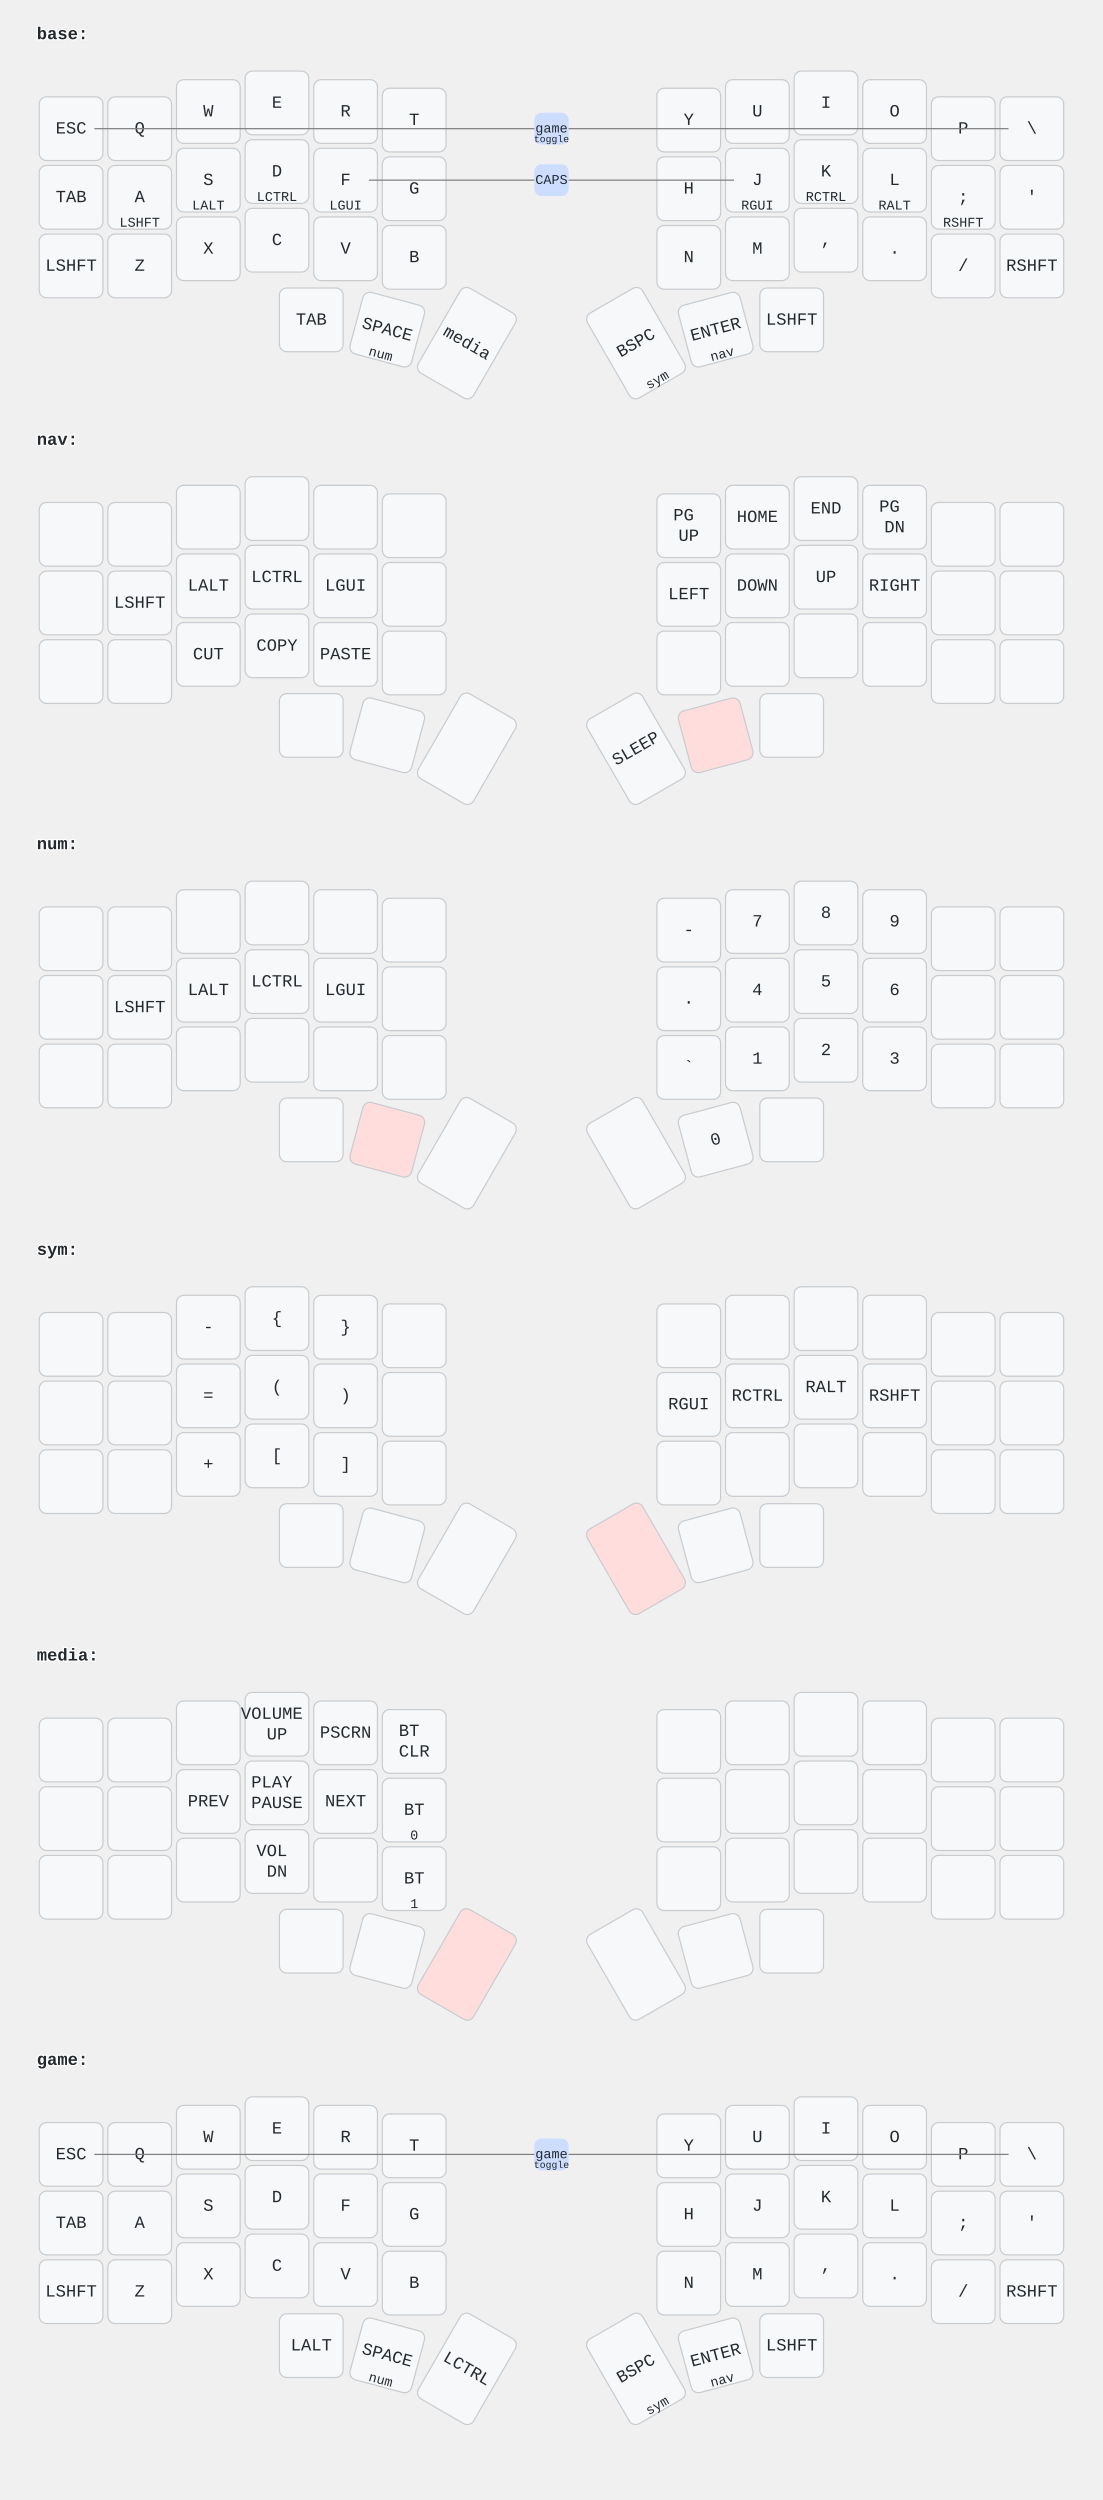
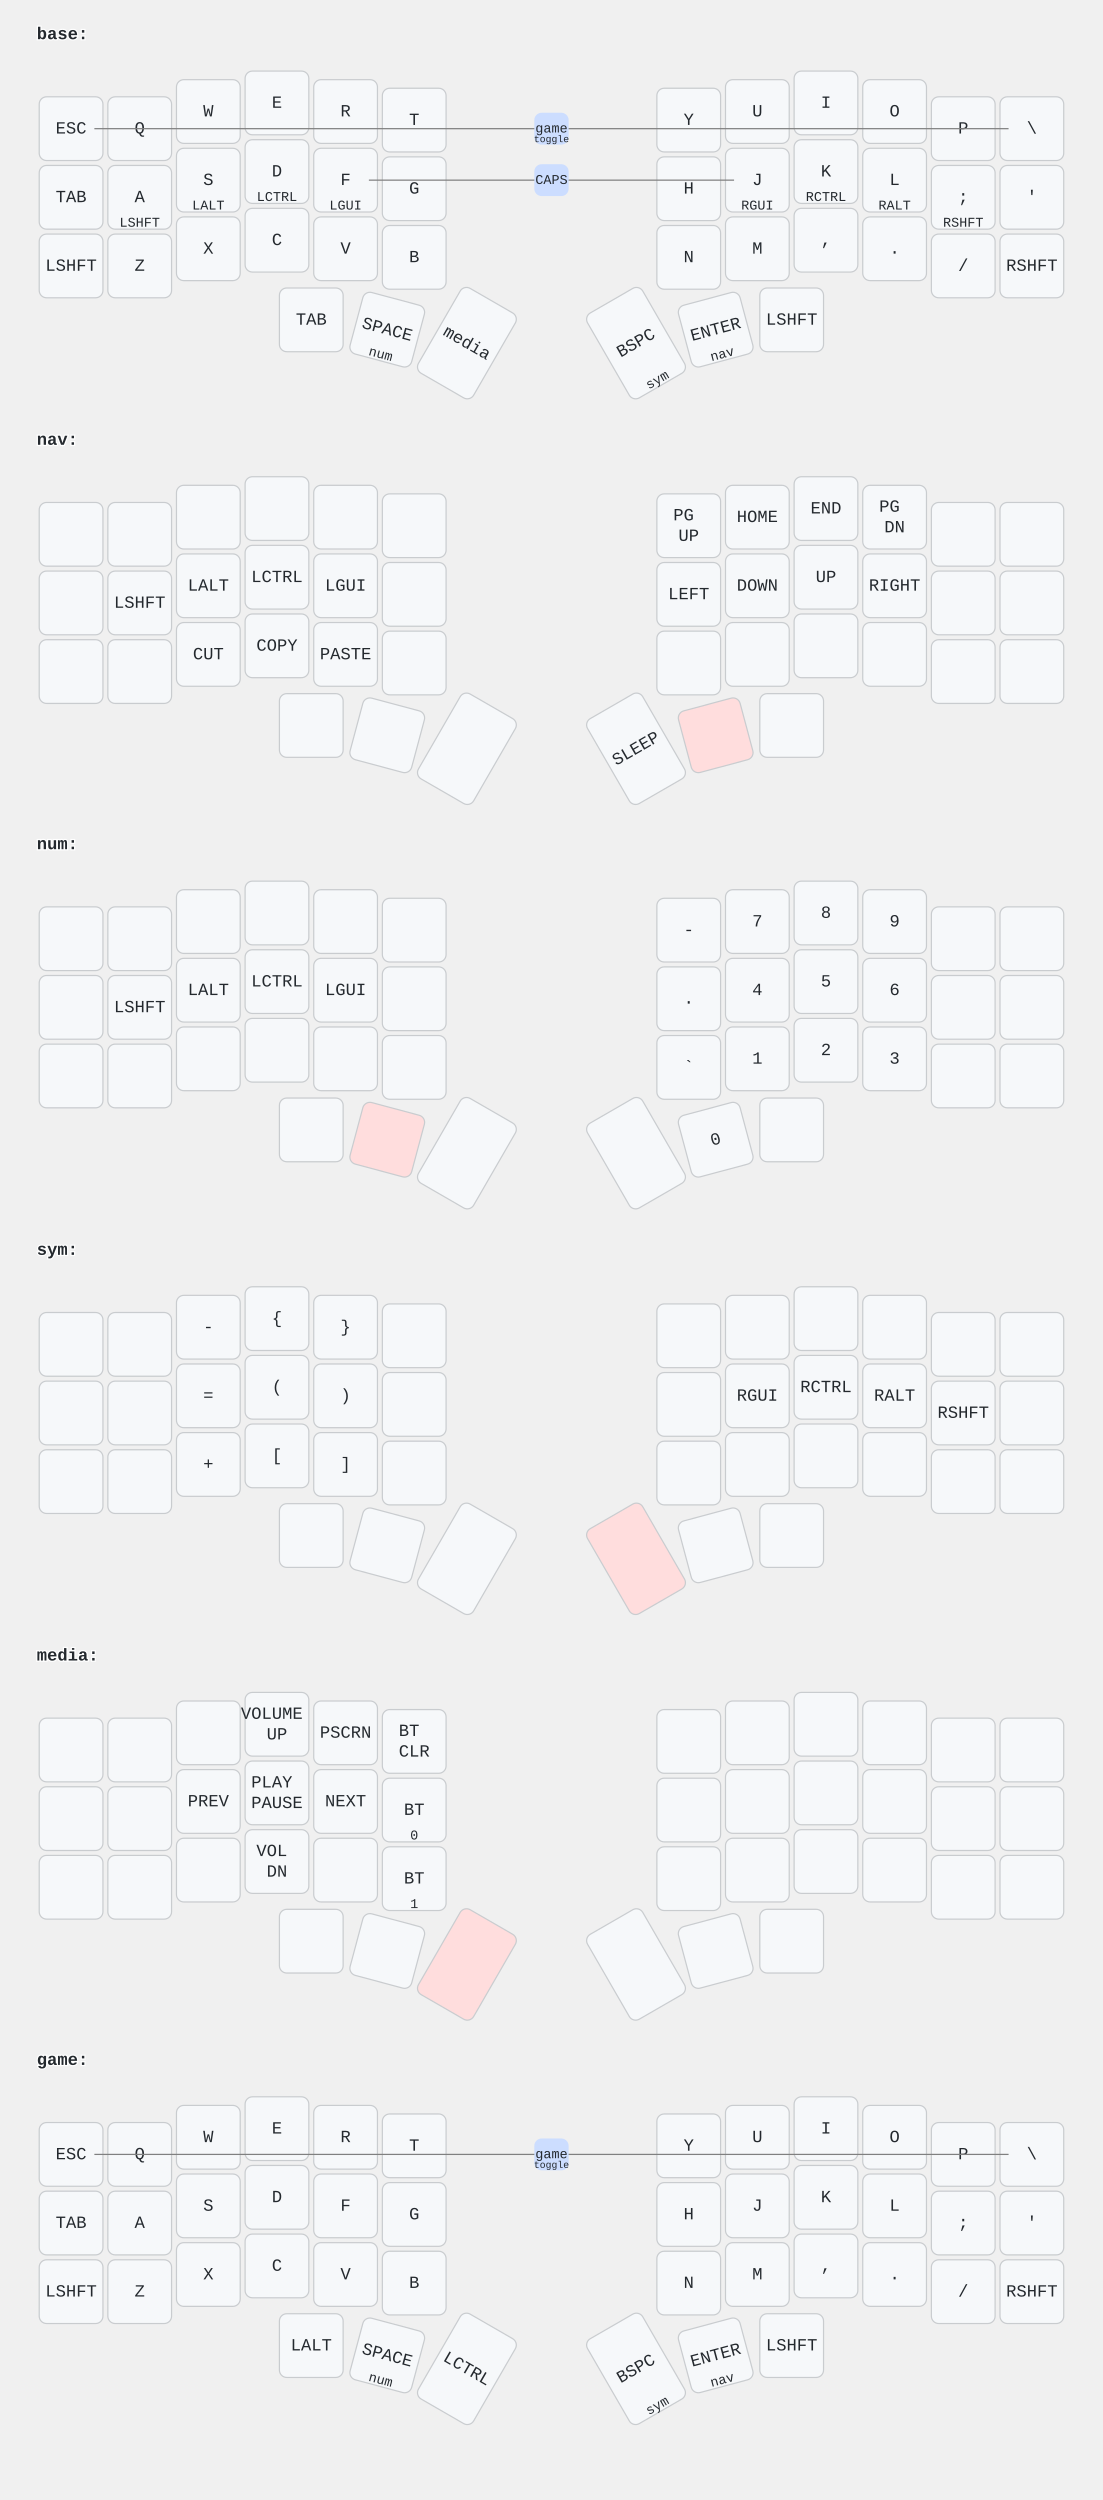
<svg xmlns="http://www.w3.org/2000/svg" width="900" height="2040" viewBox="0 0 900 2040" class="keymap">
  <style>/* inherit to force styles through use tags */
svg path {
    fill: inherit;
}

/* font and background color specifications */
svg.keymap {
    font-family: SFMono-Regular,Consolas,Liberation Mono,Menlo,monospace;
    font-size: 14px;
    font-kerning: normal;
    text-rendering: optimizeLegibility;
    fill: #24292e;
}

/* default key styling */
rect.key {
    fill: #f6f8fa;
    stroke: #c9cccf;
    stroke-width: 1;
}

/* default key side styling, only used is draw_key_sides is set */
rect.side {
    filter: brightness(90%);
}

/* color accent for combo boxes */
rect.combo, rect.combo-separate {
    fill: #cdf;
}

/* color accent for held keys */
rect.held, rect.combo.held {
    fill: #fdd;
}

/* color accent for ghost (optional) keys */
rect.ghost, rect.combo.ghost {
    stroke-dasharray: 4, 4;
    stroke-width: 2;
}

text {
    text-anchor: middle;
    dominant-baseline: middle;
}

/* styling for layer labels */
text.label {
    font-weight: bold;
    text-anchor: start;
    stroke: white;
    stroke-width: 2;
    paint-order: stroke;
}

/* styling for combo tap, and key hold/shifted label text */
text.combo, text.hold, text.shifted {
    font-size: 11px;
}

text.hold {
    text-anchor: middle;
    dominant-baseline: auto;
}

text.shifted {
    text-anchor: middle;
    dominant-baseline: hanging;
}

/* styling for hold/shifted label text in combo box */
text.combo.hold, text.combo.shifted {
    font-size: 8px;
}

/* lighter symbol for transparent keys */
text.trans {
    fill: #7b7e81;
}

/* styling for combo dendrons */
path.combo {
    stroke-width: 1;
    stroke: gray;
    fill: none;
}

/* Start Tabler Icons Cleanup */
/* cannot use height/width with glyphs */
.icon-tabler &gt; path {
    fill: inherit;
    stroke: inherit;
    stroke-width: 2;
}
/* hide tabler's default box */
.icon-tabler &gt; path[stroke="none"][fill="none"] {
    visibility: hidden;
}
/* End Tabler Icons Cleanup */
</style>
  <g transform="translate(30, 0)" class="layer-base">
    <text x="0" y="28" class="label">base:</text>
    <g transform="translate(0, 56)">
      <g transform="translate(28, 49)" class="key keypos-0">
        <rect rx="6" ry="6" x="-26" y="-26" width="52" height="52" class="key" />
        <text x="0" y="0" class="key tap">ESC</text>
      </g>
      <g transform="translate(84, 49)" class="key keypos-1">
        <rect rx="6" ry="6" x="-26" y="-26" width="52" height="52" class="key" />
        <text x="0" y="0" class="key tap">Q</text>
      </g>
      <g transform="translate(140, 35)" class="key keypos-2">
        <rect rx="6" ry="6" x="-26" y="-26" width="52" height="52" class="key" />
        <text x="0" y="0" class="key tap">W</text>
      </g>
      <g transform="translate(196, 28)" class="key keypos-3">
        <rect rx="6" ry="6" x="-26" y="-26" width="52" height="52" class="key" />
        <text x="0" y="0" class="key tap">E</text>
      </g>
      <g transform="translate(252, 35)" class="key keypos-4">
        <rect rx="6" ry="6" x="-26" y="-26" width="52" height="52" class="key" />
        <text x="0" y="0" class="key tap">R</text>
      </g>
      <g transform="translate(308, 42)" class="key keypos-5">
        <rect rx="6" ry="6" x="-26" y="-26" width="52" height="52" class="key" />
        <text x="0" y="0" class="key tap">T</text>
      </g>
      <g transform="translate(532, 42)" class="key keypos-6">
        <rect rx="6" ry="6" x="-26" y="-26" width="52" height="52" class="key" />
        <text x="0" y="0" class="key tap">Y</text>
      </g>
      <g transform="translate(588, 35)" class="key keypos-7">
        <rect rx="6" ry="6" x="-26" y="-26" width="52" height="52" class="key" />
        <text x="0" y="0" class="key tap">U</text>
      </g>
      <g transform="translate(644, 28)" class="key keypos-8">
        <rect rx="6" ry="6" x="-26" y="-26" width="52" height="52" class="key" />
        <text x="0" y="0" class="key tap">I</text>
      </g>
      <g transform="translate(700, 35)" class="key keypos-9">
        <rect rx="6" ry="6" x="-26" y="-26" width="52" height="52" class="key" />
        <text x="0" y="0" class="key tap">O</text>
      </g>
      <g transform="translate(756, 49)" class="key keypos-10">
        <rect rx="6" ry="6" x="-26" y="-26" width="52" height="52" class="key" />
        <text x="0" y="0" class="key tap">P</text>
      </g>
      <g transform="translate(812, 49)" class="key keypos-11">
        <rect rx="6" ry="6" x="-26" y="-26" width="52" height="52" class="key" />
        <text x="0" y="0" class="key tap">\</text>
      </g>
      <g transform="translate(28, 105)" class="key keypos-12">
        <rect rx="6" ry="6" x="-26" y="-26" width="52" height="52" class="key" />
        <text x="0" y="0" class="key tap">TAB</text>
      </g>
      <g transform="translate(84, 105)" class="key keypos-13">
        <rect rx="6" ry="6" x="-26" y="-26" width="52" height="52" class="key" />
        <text x="0" y="0" class="key tap">A</text>
        <text x="0" y="24" class="key hold">LSHFT</text>
      </g>
      <g transform="translate(140, 91)" class="key keypos-14">
        <rect rx="6" ry="6" x="-26" y="-26" width="52" height="52" class="key" />
        <text x="0" y="0" class="key tap">S</text>
        <text x="0" y="24" class="key hold">LALT</text>
      </g>
      <g transform="translate(196, 84)" class="key keypos-15">
        <rect rx="6" ry="6" x="-26" y="-26" width="52" height="52" class="key" />
        <text x="0" y="0" class="key tap">D</text>
        <text x="0" y="24" class="key hold">LCTRL</text>
      </g>
      <g transform="translate(252, 91)" class="key keypos-16">
        <rect rx="6" ry="6" x="-26" y="-26" width="52" height="52" class="key" />
        <text x="0" y="0" class="key tap">F</text>
        <text x="0" y="24" class="key hold">LGUI</text>
      </g>
      <g transform="translate(308, 98)" class="key keypos-17">
        <rect rx="6" ry="6" x="-26" y="-26" width="52" height="52" class="key" />
        <text x="0" y="0" class="key tap">G</text>
      </g>
      <g transform="translate(532, 98)" class="key keypos-18">
        <rect rx="6" ry="6" x="-26" y="-26" width="52" height="52" class="key" />
        <text x="0" y="0" class="key tap">H</text>
      </g>
      <g transform="translate(588, 91)" class="key keypos-19">
        <rect rx="6" ry="6" x="-26" y="-26" width="52" height="52" class="key" />
        <text x="0" y="0" class="key tap">J</text>
        <text x="0" y="24" class="key hold">RGUI</text>
      </g>
      <g transform="translate(644, 84)" class="key keypos-20">
        <rect rx="6" ry="6" x="-26" y="-26" width="52" height="52" class="key" />
        <text x="0" y="0" class="key tap">K</text>
        <text x="0" y="24" class="key hold">RCTRL</text>
      </g>
      <g transform="translate(700, 91)" class="key keypos-21">
        <rect rx="6" ry="6" x="-26" y="-26" width="52" height="52" class="key" />
        <text x="0" y="0" class="key tap">L</text>
        <text x="0" y="24" class="key hold">RALT</text>
      </g>
      <g transform="translate(756, 105)" class="key keypos-22">
        <rect rx="6" ry="6" x="-26" y="-26" width="52" height="52" class="key" />
        <text x="0" y="0" class="key tap">;</text>
        <text x="0" y="24" class="key hold">RSHFT</text>
      </g>
      <g transform="translate(812, 105)" class="key keypos-23">
        <rect rx="6" ry="6" x="-26" y="-26" width="52" height="52" class="key" />
        <text x="0" y="0" class="key tap">'</text>
      </g>
      <g transform="translate(28, 161)" class="key keypos-24">
        <rect rx="6" ry="6" x="-26" y="-26" width="52" height="52" class="key" />
        <text x="0" y="0" class="key tap">LSHFT</text>
      </g>
      <g transform="translate(84, 161)" class="key keypos-25">
        <rect rx="6" ry="6" x="-26" y="-26" width="52" height="52" class="key" />
        <text x="0" y="0" class="key tap">Z</text>
      </g>
      <g transform="translate(140, 147)" class="key keypos-26">
        <rect rx="6" ry="6" x="-26" y="-26" width="52" height="52" class="key" />
        <text x="0" y="0" class="key tap">X</text>
      </g>
      <g transform="translate(196, 140)" class="key keypos-27">
        <rect rx="6" ry="6" x="-26" y="-26" width="52" height="52" class="key" />
        <text x="0" y="0" class="key tap">C</text>
      </g>
      <g transform="translate(252, 147)" class="key keypos-28">
        <rect rx="6" ry="6" x="-26" y="-26" width="52" height="52" class="key" />
        <text x="0" y="0" class="key tap">V</text>
      </g>
      <g transform="translate(308, 154)" class="key keypos-29">
        <rect rx="6" ry="6" x="-26" y="-26" width="52" height="52" class="key" />
        <text x="0" y="0" class="key tap">B</text>
      </g>
      <g transform="translate(532, 154)" class="key keypos-30">
        <rect rx="6" ry="6" x="-26" y="-26" width="52" height="52" class="key" />
        <text x="0" y="0" class="key tap">N</text>
      </g>
      <g transform="translate(588, 147)" class="key keypos-31">
        <rect rx="6" ry="6" x="-26" y="-26" width="52" height="52" class="key" />
        <text x="0" y="0" class="key tap">M</text>
      </g>
      <g transform="translate(644, 140)" class="key keypos-32">
        <rect rx="6" ry="6" x="-26" y="-26" width="52" height="52" class="key" />
        <text x="0" y="0" class="key tap">,</text>
      </g>
      <g transform="translate(700, 147)" class="key keypos-33">
        <rect rx="6" ry="6" x="-26" y="-26" width="52" height="52" class="key" />
        <text x="0" y="0" class="key tap">.</text>
      </g>
      <g transform="translate(756, 161)" class="key keypos-34">
        <rect rx="6" ry="6" x="-26" y="-26" width="52" height="52" class="key" />
        <text x="0" y="0" class="key tap">/</text>
      </g>
      <g transform="translate(812, 161)" class="key keypos-35">
        <rect rx="6" ry="6" x="-26" y="-26" width="52" height="52" class="key" />
        <text x="0" y="0" class="key tap">RSHFT</text>
      </g>
      <g transform="translate(224, 205)" class="key keypos-36">
        <rect rx="6" ry="6" x="-26" y="-26" width="52" height="52" class="key" />
        <text x="0" y="0" class="key tap">TAB</text>
      </g>
      <g transform="translate(286, 213) rotate(15.0)" class="key keypos-37">
        <rect rx="6" ry="6" x="-26" y="-26" width="52" height="52" class="key" />
        <text x="0" y="0" class="key tap">SPACE</text>
        <text x="0" y="24" class="key hold">num</text>
      </g>
      <g transform="translate(351, 224) rotate(30.0)" class="key keypos-38">
        <rect rx="6" ry="6" x="-26" y="-40" width="52" height="80" class="key" />
        <text x="0" y="0" class="key tap">media</text>
      </g>
      <g transform="translate(489, 224) rotate(-30.0)" class="key keypos-39">
        <rect rx="6" ry="6" x="-26" y="-40" width="52" height="80" class="key" />
        <text x="0" y="0" class="key tap">BSPC</text>
        <text x="0" y="38" class="key hold">sym</text>
      </g>
      <g transform="translate(554, 213) rotate(-15.0)" class="key keypos-40">
        <rect rx="6" ry="6" x="-26" y="-26" width="52" height="52" class="key" />
        <text x="0" y="0" class="key tap">ENTER</text>
        <text x="0" y="24" class="key hold">nav</text>
      </g>
      <g transform="translate(616, 205)" class="key keypos-41">
        <rect rx="6" ry="6" x="-26" y="-26" width="52" height="52" class="key" />
        <text x="0" y="0" class="key tap">LSHFT</text>
      </g>
      <g class="combo combopos-0">
        <path d="M420,91 l-149,0" class="combo" />
        <path d="M420,91 l149,0" class="combo" />
        <rect rx="6" ry="6" x="406" y="78" width="28" height="26" class="combo" />
        <text x="420" y="91" class="combo tap">CAPS</text>
      </g>
      <g class="combo combopos-1">
        <path d="M420,49 l-373,0" class="combo" />
        <path d="M420,49 l373,0" class="combo" />
        <rect rx="6" ry="6" x="406" y="36" width="28" height="26" class="combo" />
        <text x="420" y="49" class="combo tap">game</text>
        <text x="420" y="60" class="combo hold">toggle</text>
      </g>
    </g>
  </g>
  <g transform="translate(30, 331)" class="layer-nav">
    <text x="0" y="28" class="label">nav:</text>
    <g transform="translate(0, 56)">
      <g transform="translate(28, 49)" class="key keypos-0">
        <rect rx="6" ry="6" x="-26" y="-26" width="52" height="52" class="key" />
      </g>
      <g transform="translate(84, 49)" class="key keypos-1">
        <rect rx="6" ry="6" x="-26" y="-26" width="52" height="52" class="key" />
      </g>
      <g transform="translate(140, 35)" class="key keypos-2">
        <rect rx="6" ry="6" x="-26" y="-26" width="52" height="52" class="key" />
      </g>
      <g transform="translate(196, 28)" class="key keypos-3">
        <rect rx="6" ry="6" x="-26" y="-26" width="52" height="52" class="key" />
      </g>
      <g transform="translate(252, 35)" class="key keypos-4">
        <rect rx="6" ry="6" x="-26" y="-26" width="52" height="52" class="key" />
      </g>
      <g transform="translate(308, 42)" class="key keypos-5">
        <rect rx="6" ry="6" x="-26" y="-26" width="52" height="52" class="key" />
      </g>
      <g transform="translate(532, 42)" class="key keypos-6">
        <rect rx="6" ry="6" x="-26" y="-26" width="52" height="52" class="key" />
        <text x="0" y="0" class="key tap">
          <tspan x="0" dy="-0.6em">PG</tspan>
          <tspan x="0" dy="1.2em">UP</tspan>
        </text>
      </g>
      <g transform="translate(588, 35)" class="key keypos-7">
        <rect rx="6" ry="6" x="-26" y="-26" width="52" height="52" class="key" />
        <text x="0" y="0" class="key tap">HOME</text>
      </g>
      <g transform="translate(644, 28)" class="key keypos-8">
        <rect rx="6" ry="6" x="-26" y="-26" width="52" height="52" class="key" />
        <text x="0" y="0" class="key tap">END</text>
      </g>
      <g transform="translate(700, 35)" class="key keypos-9">
        <rect rx="6" ry="6" x="-26" y="-26" width="52" height="52" class="key" />
        <text x="0" y="0" class="key tap">
          <tspan x="0" dy="-0.6em">PG</tspan>
          <tspan x="0" dy="1.2em">DN</tspan>
        </text>
      </g>
      <g transform="translate(756, 49)" class="key keypos-10">
        <rect rx="6" ry="6" x="-26" y="-26" width="52" height="52" class="key" />
      </g>
      <g transform="translate(812, 49)" class="key keypos-11">
        <rect rx="6" ry="6" x="-26" y="-26" width="52" height="52" class="key" />
      </g>
      <g transform="translate(28, 105)" class="key keypos-12">
        <rect rx="6" ry="6" x="-26" y="-26" width="52" height="52" class="key" />
      </g>
      <g transform="translate(84, 105)" class="key keypos-13">
        <rect rx="6" ry="6" x="-26" y="-26" width="52" height="52" class="key" />
        <text x="0" y="0" class="key tap">LSHFT</text>
      </g>
      <g transform="translate(140, 91)" class="key keypos-14">
        <rect rx="6" ry="6" x="-26" y="-26" width="52" height="52" class="key" />
        <text x="0" y="0" class="key tap">LALT</text>
      </g>
      <g transform="translate(196, 84)" class="key keypos-15">
        <rect rx="6" ry="6" x="-26" y="-26" width="52" height="52" class="key" />
        <text x="0" y="0" class="key tap">LCTRL</text>
      </g>
      <g transform="translate(252, 91)" class="key keypos-16">
        <rect rx="6" ry="6" x="-26" y="-26" width="52" height="52" class="key" />
        <text x="0" y="0" class="key tap">LGUI</text>
      </g>
      <g transform="translate(308, 98)" class="key keypos-17">
        <rect rx="6" ry="6" x="-26" y="-26" width="52" height="52" class="key" />
      </g>
      <g transform="translate(532, 98)" class="key keypos-18">
        <rect rx="6" ry="6" x="-26" y="-26" width="52" height="52" class="key" />
        <text x="0" y="0" class="key tap">LEFT</text>
      </g>
      <g transform="translate(588, 91)" class="key keypos-19">
        <rect rx="6" ry="6" x="-26" y="-26" width="52" height="52" class="key" />
        <text x="0" y="0" class="key tap">DOWN</text>
      </g>
      <g transform="translate(644, 84)" class="key keypos-20">
        <rect rx="6" ry="6" x="-26" y="-26" width="52" height="52" class="key" />
        <text x="0" y="0" class="key tap">UP</text>
      </g>
      <g transform="translate(700, 91)" class="key keypos-21">
        <rect rx="6" ry="6" x="-26" y="-26" width="52" height="52" class="key" />
        <text x="0" y="0" class="key tap">RIGHT</text>
      </g>
      <g transform="translate(756, 105)" class="key keypos-22">
        <rect rx="6" ry="6" x="-26" y="-26" width="52" height="52" class="key" />
      </g>
      <g transform="translate(812, 105)" class="key keypos-23">
        <rect rx="6" ry="6" x="-26" y="-26" width="52" height="52" class="key" />
      </g>
      <g transform="translate(28, 161)" class="key keypos-24">
        <rect rx="6" ry="6" x="-26" y="-26" width="52" height="52" class="key" />
      </g>
      <g transform="translate(84, 161)" class="key keypos-25">
        <rect rx="6" ry="6" x="-26" y="-26" width="52" height="52" class="key" />
      </g>
      <g transform="translate(140, 147)" class="key keypos-26">
        <rect rx="6" ry="6" x="-26" y="-26" width="52" height="52" class="key" />
        <text x="0" y="0" class="key tap">CUT</text>
      </g>
      <g transform="translate(196, 140)" class="key keypos-27">
        <rect rx="6" ry="6" x="-26" y="-26" width="52" height="52" class="key" />
        <text x="0" y="0" class="key tap">COPY</text>
      </g>
      <g transform="translate(252, 147)" class="key keypos-28">
        <rect rx="6" ry="6" x="-26" y="-26" width="52" height="52" class="key" />
        <text x="0" y="0" class="key tap">PASTE</text>
      </g>
      <g transform="translate(308, 154)" class="key keypos-29">
        <rect rx="6" ry="6" x="-26" y="-26" width="52" height="52" class="key" />
      </g>
      <g transform="translate(532, 154)" class="key keypos-30">
        <rect rx="6" ry="6" x="-26" y="-26" width="52" height="52" class="key" />
      </g>
      <g transform="translate(588, 147)" class="key keypos-31">
        <rect rx="6" ry="6" x="-26" y="-26" width="52" height="52" class="key" />
      </g>
      <g transform="translate(644, 140)" class="key keypos-32">
        <rect rx="6" ry="6" x="-26" y="-26" width="52" height="52" class="key" />
      </g>
      <g transform="translate(700, 147)" class="key keypos-33">
        <rect rx="6" ry="6" x="-26" y="-26" width="52" height="52" class="key" />
      </g>
      <g transform="translate(756, 161)" class="key keypos-34">
        <rect rx="6" ry="6" x="-26" y="-26" width="52" height="52" class="key" />
      </g>
      <g transform="translate(812, 161)" class="key keypos-35">
        <rect rx="6" ry="6" x="-26" y="-26" width="52" height="52" class="key" />
      </g>
      <g transform="translate(224, 205)" class="key keypos-36">
        <rect rx="6" ry="6" x="-26" y="-26" width="52" height="52" class="key" />
      </g>
      <g transform="translate(286, 213) rotate(15.0)" class="key keypos-37">
        <rect rx="6" ry="6" x="-26" y="-26" width="52" height="52" class="key" />
      </g>
      <g transform="translate(351, 224) rotate(30.0)" class="key keypos-38">
        <rect rx="6" ry="6" x="-26" y="-40" width="52" height="80" class="key" />
      </g>
      <g transform="translate(489, 224) rotate(-30.0)" class="key keypos-39">
        <rect rx="6" ry="6" x="-26" y="-40" width="52" height="80" class="key" />
        <text x="0" y="0" class="key tap">SLEEP</text>
      </g>
      <g transform="translate(554, 213) rotate(-15.0)" class="key held keypos-40">
        <rect rx="6" ry="6" x="-26" y="-26" width="52" height="52" class="key held" />
      </g>
      <g transform="translate(616, 205)" class="key keypos-41">
        <rect rx="6" ry="6" x="-26" y="-26" width="52" height="52" class="key" />
      </g>
    </g>
  </g>
  <g transform="translate(30, 661)" class="layer-num">
    <text x="0" y="28" class="label">num:</text>
    <g transform="translate(0, 56)">
      <g transform="translate(28, 49)" class="key keypos-0">
        <rect rx="6" ry="6" x="-26" y="-26" width="52" height="52" class="key" />
      </g>
      <g transform="translate(84, 49)" class="key keypos-1">
        <rect rx="6" ry="6" x="-26" y="-26" width="52" height="52" class="key" />
      </g>
      <g transform="translate(140, 35)" class="key keypos-2">
        <rect rx="6" ry="6" x="-26" y="-26" width="52" height="52" class="key" />
      </g>
      <g transform="translate(196, 28)" class="key keypos-3">
        <rect rx="6" ry="6" x="-26" y="-26" width="52" height="52" class="key" />
      </g>
      <g transform="translate(252, 35)" class="key keypos-4">
        <rect rx="6" ry="6" x="-26" y="-26" width="52" height="52" class="key" />
      </g>
      <g transform="translate(308, 42)" class="key keypos-5">
        <rect rx="6" ry="6" x="-26" y="-26" width="52" height="52" class="key" />
      </g>
      <g transform="translate(532, 42)" class="key keypos-6">
        <rect rx="6" ry="6" x="-26" y="-26" width="52" height="52" class="key" />
        <text x="0" y="0" class="key tap">-</text>
      </g>
      <g transform="translate(588, 35)" class="key keypos-7">
        <rect rx="6" ry="6" x="-26" y="-26" width="52" height="52" class="key" />
        <text x="0" y="0" class="key tap">7</text>
      </g>
      <g transform="translate(644, 28)" class="key keypos-8">
        <rect rx="6" ry="6" x="-26" y="-26" width="52" height="52" class="key" />
        <text x="0" y="0" class="key tap">8</text>
      </g>
      <g transform="translate(700, 35)" class="key keypos-9">
        <rect rx="6" ry="6" x="-26" y="-26" width="52" height="52" class="key" />
        <text x="0" y="0" class="key tap">9</text>
      </g>
      <g transform="translate(756, 49)" class="key keypos-10">
        <rect rx="6" ry="6" x="-26" y="-26" width="52" height="52" class="key" />
      </g>
      <g transform="translate(812, 49)" class="key keypos-11">
        <rect rx="6" ry="6" x="-26" y="-26" width="52" height="52" class="key" />
      </g>
      <g transform="translate(28, 105)" class="key keypos-12">
        <rect rx="6" ry="6" x="-26" y="-26" width="52" height="52" class="key" />
      </g>
      <g transform="translate(84, 105)" class="key keypos-13">
        <rect rx="6" ry="6" x="-26" y="-26" width="52" height="52" class="key" />
        <text x="0" y="0" class="key tap">LSHFT</text>
      </g>
      <g transform="translate(140, 91)" class="key keypos-14">
        <rect rx="6" ry="6" x="-26" y="-26" width="52" height="52" class="key" />
        <text x="0" y="0" class="key tap">LALT</text>
      </g>
      <g transform="translate(196, 84)" class="key keypos-15">
        <rect rx="6" ry="6" x="-26" y="-26" width="52" height="52" class="key" />
        <text x="0" y="0" class="key tap">LCTRL</text>
      </g>
      <g transform="translate(252, 91)" class="key keypos-16">
        <rect rx="6" ry="6" x="-26" y="-26" width="52" height="52" class="key" />
        <text x="0" y="0" class="key tap">LGUI</text>
      </g>
      <g transform="translate(308, 98)" class="key keypos-17">
        <rect rx="6" ry="6" x="-26" y="-26" width="52" height="52" class="key" />
      </g>
      <g transform="translate(532, 98)" class="key keypos-18">
        <rect rx="6" ry="6" x="-26" y="-26" width="52" height="52" class="key" />
        <text x="0" y="0" class="key tap">.</text>
      </g>
      <g transform="translate(588, 91)" class="key keypos-19">
        <rect rx="6" ry="6" x="-26" y="-26" width="52" height="52" class="key" />
        <text x="0" y="0" class="key tap">4</text>
      </g>
      <g transform="translate(644, 84)" class="key keypos-20">
        <rect rx="6" ry="6" x="-26" y="-26" width="52" height="52" class="key" />
        <text x="0" y="0" class="key tap">5</text>
      </g>
      <g transform="translate(700, 91)" class="key keypos-21">
        <rect rx="6" ry="6" x="-26" y="-26" width="52" height="52" class="key" />
        <text x="0" y="0" class="key tap">6</text>
      </g>
      <g transform="translate(756, 105)" class="key keypos-22">
        <rect rx="6" ry="6" x="-26" y="-26" width="52" height="52" class="key" />
      </g>
      <g transform="translate(812, 105)" class="key keypos-23">
        <rect rx="6" ry="6" x="-26" y="-26" width="52" height="52" class="key" />
      </g>
      <g transform="translate(28, 161)" class="key keypos-24">
        <rect rx="6" ry="6" x="-26" y="-26" width="52" height="52" class="key" />
      </g>
      <g transform="translate(84, 161)" class="key keypos-25">
        <rect rx="6" ry="6" x="-26" y="-26" width="52" height="52" class="key" />
      </g>
      <g transform="translate(140, 147)" class="key keypos-26">
        <rect rx="6" ry="6" x="-26" y="-26" width="52" height="52" class="key" />
      </g>
      <g transform="translate(196, 140)" class="key keypos-27">
        <rect rx="6" ry="6" x="-26" y="-26" width="52" height="52" class="key" />
      </g>
      <g transform="translate(252, 147)" class="key keypos-28">
        <rect rx="6" ry="6" x="-26" y="-26" width="52" height="52" class="key" />
      </g>
      <g transform="translate(308, 154)" class="key keypos-29">
        <rect rx="6" ry="6" x="-26" y="-26" width="52" height="52" class="key" />
      </g>
      <g transform="translate(532, 154)" class="key keypos-30">
        <rect rx="6" ry="6" x="-26" y="-26" width="52" height="52" class="key" />
        <text x="0" y="0" class="key tap">`</text>
      </g>
      <g transform="translate(588, 147)" class="key keypos-31">
        <rect rx="6" ry="6" x="-26" y="-26" width="52" height="52" class="key" />
        <text x="0" y="0" class="key tap">1</text>
      </g>
      <g transform="translate(644, 140)" class="key keypos-32">
        <rect rx="6" ry="6" x="-26" y="-26" width="52" height="52" class="key" />
        <text x="0" y="0" class="key tap">2</text>
      </g>
      <g transform="translate(700, 147)" class="key keypos-33">
        <rect rx="6" ry="6" x="-26" y="-26" width="52" height="52" class="key" />
        <text x="0" y="0" class="key tap">3</text>
      </g>
      <g transform="translate(756, 161)" class="key keypos-34">
        <rect rx="6" ry="6" x="-26" y="-26" width="52" height="52" class="key" />
      </g>
      <g transform="translate(812, 161)" class="key keypos-35">
        <rect rx="6" ry="6" x="-26" y="-26" width="52" height="52" class="key" />
      </g>
      <g transform="translate(224, 205)" class="key keypos-36">
        <rect rx="6" ry="6" x="-26" y="-26" width="52" height="52" class="key" />
      </g>
      <g transform="translate(286, 213) rotate(15.0)" class="key held keypos-37">
        <rect rx="6" ry="6" x="-26" y="-26" width="52" height="52" class="key held" />
      </g>
      <g transform="translate(351, 224) rotate(30.0)" class="key keypos-38">
        <rect rx="6" ry="6" x="-26" y="-40" width="52" height="80" class="key" />
      </g>
      <g transform="translate(489, 224) rotate(-30.0)" class="key keypos-39">
        <rect rx="6" ry="6" x="-26" y="-40" width="52" height="80" class="key" />
      </g>
      <g transform="translate(554, 213) rotate(-15.0)" class="key keypos-40">
        <rect rx="6" ry="6" x="-26" y="-26" width="52" height="52" class="key" />
        <text x="0" y="0" class="key tap">0</text>
      </g>
      <g transform="translate(616, 205)" class="key keypos-41">
        <rect rx="6" ry="6" x="-26" y="-26" width="52" height="52" class="key" />
      </g>
    </g>
  </g>
  <g transform="translate(30, 992)" class="layer-sym">
    <text x="0" y="28" class="label">sym:</text>
    <g transform="translate(0, 56)">
      <g transform="translate(28, 49)" class="key keypos-0">
        <rect rx="6" ry="6" x="-26" y="-26" width="52" height="52" class="key" />
      </g>
      <g transform="translate(84, 49)" class="key keypos-1">
        <rect rx="6" ry="6" x="-26" y="-26" width="52" height="52" class="key" />
      </g>
      <g transform="translate(140, 35)" class="key keypos-2">
        <rect rx="6" ry="6" x="-26" y="-26" width="52" height="52" class="key" />
        <text x="0" y="0" class="key tap">-</text>
      </g>
      <g transform="translate(196, 28)" class="key keypos-3">
        <rect rx="6" ry="6" x="-26" y="-26" width="52" height="52" class="key" />
        <text x="0" y="0" class="key tap">{</text>
      </g>
      <g transform="translate(252, 35)" class="key keypos-4">
        <rect rx="6" ry="6" x="-26" y="-26" width="52" height="52" class="key" />
        <text x="0" y="0" class="key tap">}</text>
      </g>
      <g transform="translate(308, 42)" class="key keypos-5">
        <rect rx="6" ry="6" x="-26" y="-26" width="52" height="52" class="key" />
      </g>
      <g transform="translate(532, 42)" class="key keypos-6">
        <rect rx="6" ry="6" x="-26" y="-26" width="52" height="52" class="key" />
      </g>
      <g transform="translate(588, 35)" class="key keypos-7">
        <rect rx="6" ry="6" x="-26" y="-26" width="52" height="52" class="key" />
      </g>
      <g transform="translate(644, 28)" class="key keypos-8">
        <rect rx="6" ry="6" x="-26" y="-26" width="52" height="52" class="key" />
      </g>
      <g transform="translate(700, 35)" class="key keypos-9">
        <rect rx="6" ry="6" x="-26" y="-26" width="52" height="52" class="key" />
      </g>
      <g transform="translate(756, 49)" class="key keypos-10">
        <rect rx="6" ry="6" x="-26" y="-26" width="52" height="52" class="key" />
      </g>
      <g transform="translate(812, 49)" class="key keypos-11">
        <rect rx="6" ry="6" x="-26" y="-26" width="52" height="52" class="key" />
      </g>
      <g transform="translate(28, 105)" class="key keypos-12">
        <rect rx="6" ry="6" x="-26" y="-26" width="52" height="52" class="key" />
      </g>
      <g transform="translate(84, 105)" class="key keypos-13">
        <rect rx="6" ry="6" x="-26" y="-26" width="52" height="52" class="key" />
      </g>
      <g transform="translate(140, 91)" class="key keypos-14">
        <rect rx="6" ry="6" x="-26" y="-26" width="52" height="52" class="key" />
        <text x="0" y="0" class="key tap">=</text>
      </g>
      <g transform="translate(196, 84)" class="key keypos-15">
        <rect rx="6" ry="6" x="-26" y="-26" width="52" height="52" class="key" />
        <text x="0" y="0" class="key tap">(</text>
      </g>
      <g transform="translate(252, 91)" class="key keypos-16">
        <rect rx="6" ry="6" x="-26" y="-26" width="52" height="52" class="key" />
        <text x="0" y="0" class="key tap">)</text>
      </g>
      <g transform="translate(308, 98)" class="key keypos-17">
        <rect rx="6" ry="6" x="-26" y="-26" width="52" height="52" class="key" />
      </g>
      <g transform="translate(532, 98)" class="key keypos-18">
        <rect rx="6" ry="6" x="-26" y="-26" width="52" height="52" class="key" />
+       </g>
+       <g transform="translate(588, 91)" class="key keypos-19">
+         <rect rx="6" ry="6" x="-26" y="-26" width="52" height="52" class="key" />
        <text x="0" y="0" class="key tap">RGUI</text>
      </g>
-       <g transform="translate(588, 91)" class="key keypos-19">
+       <g transform="translate(644, 84)" class="key keypos-20">
        <rect rx="6" ry="6" x="-26" y="-26" width="52" height="52" class="key" />
        <text x="0" y="0" class="key tap">RCTRL</text>
      </g>
-       <g transform="translate(644, 84)" class="key keypos-20">
+       <g transform="translate(700, 91)" class="key keypos-21">
        <rect rx="6" ry="6" x="-26" y="-26" width="52" height="52" class="key" />
        <text x="0" y="0" class="key tap">RALT</text>
      </g>
-       <g transform="translate(700, 91)" class="key keypos-21">
+       <g transform="translate(756, 105)" class="key keypos-22">
        <rect rx="6" ry="6" x="-26" y="-26" width="52" height="52" class="key" />
        <text x="0" y="0" class="key tap">RSHFT</text>
-       </g>
-       <g transform="translate(756, 105)" class="key keypos-22">
-         <rect rx="6" ry="6" x="-26" y="-26" width="52" height="52" class="key" />
      </g>
      <g transform="translate(812, 105)" class="key keypos-23">
        <rect rx="6" ry="6" x="-26" y="-26" width="52" height="52" class="key" />
      </g>
      <g transform="translate(28, 161)" class="key keypos-24">
        <rect rx="6" ry="6" x="-26" y="-26" width="52" height="52" class="key" />
      </g>
      <g transform="translate(84, 161)" class="key keypos-25">
        <rect rx="6" ry="6" x="-26" y="-26" width="52" height="52" class="key" />
      </g>
      <g transform="translate(140, 147)" class="key keypos-26">
        <rect rx="6" ry="6" x="-26" y="-26" width="52" height="52" class="key" />
        <text x="0" y="0" class="key tap">+</text>
      </g>
      <g transform="translate(196, 140)" class="key keypos-27">
        <rect rx="6" ry="6" x="-26" y="-26" width="52" height="52" class="key" />
        <text x="0" y="0" class="key tap">[</text>
      </g>
      <g transform="translate(252, 147)" class="key keypos-28">
        <rect rx="6" ry="6" x="-26" y="-26" width="52" height="52" class="key" />
        <text x="0" y="0" class="key tap">]</text>
      </g>
      <g transform="translate(308, 154)" class="key keypos-29">
        <rect rx="6" ry="6" x="-26" y="-26" width="52" height="52" class="key" />
      </g>
      <g transform="translate(532, 154)" class="key keypos-30">
        <rect rx="6" ry="6" x="-26" y="-26" width="52" height="52" class="key" />
      </g>
      <g transform="translate(588, 147)" class="key keypos-31">
        <rect rx="6" ry="6" x="-26" y="-26" width="52" height="52" class="key" />
      </g>
      <g transform="translate(644, 140)" class="key keypos-32">
        <rect rx="6" ry="6" x="-26" y="-26" width="52" height="52" class="key" />
      </g>
      <g transform="translate(700, 147)" class="key keypos-33">
        <rect rx="6" ry="6" x="-26" y="-26" width="52" height="52" class="key" />
      </g>
      <g transform="translate(756, 161)" class="key keypos-34">
        <rect rx="6" ry="6" x="-26" y="-26" width="52" height="52" class="key" />
      </g>
      <g transform="translate(812, 161)" class="key keypos-35">
        <rect rx="6" ry="6" x="-26" y="-26" width="52" height="52" class="key" />
      </g>
      <g transform="translate(224, 205)" class="key keypos-36">
        <rect rx="6" ry="6" x="-26" y="-26" width="52" height="52" class="key" />
      </g>
      <g transform="translate(286, 213) rotate(15.0)" class="key keypos-37">
        <rect rx="6" ry="6" x="-26" y="-26" width="52" height="52" class="key" />
      </g>
      <g transform="translate(351, 224) rotate(30.0)" class="key keypos-38">
        <rect rx="6" ry="6" x="-26" y="-40" width="52" height="80" class="key" />
      </g>
      <g transform="translate(489, 224) rotate(-30.0)" class="key held keypos-39">
        <rect rx="6" ry="6" x="-26" y="-40" width="52" height="80" class="key held" />
      </g>
      <g transform="translate(554, 213) rotate(-15.0)" class="key keypos-40">
        <rect rx="6" ry="6" x="-26" y="-26" width="52" height="52" class="key" />
      </g>
      <g transform="translate(616, 205)" class="key keypos-41">
        <rect rx="6" ry="6" x="-26" y="-26" width="52" height="52" class="key" />
      </g>
    </g>
  </g>
  <g transform="translate(30, 1323)" class="layer-media">
    <text x="0" y="28" class="label">media:</text>
    <g transform="translate(0, 56)">
      <g transform="translate(28, 49)" class="key keypos-0">
        <rect rx="6" ry="6" x="-26" y="-26" width="52" height="52" class="key" />
      </g>
      <g transform="translate(84, 49)" class="key keypos-1">
        <rect rx="6" ry="6" x="-26" y="-26" width="52" height="52" class="key" />
      </g>
      <g transform="translate(140, 35)" class="key keypos-2">
        <rect rx="6" ry="6" x="-26" y="-26" width="52" height="52" class="key" />
      </g>
      <g transform="translate(196, 28)" class="key keypos-3">
        <rect rx="6" ry="6" x="-26" y="-26" width="52" height="52" class="key" />
        <text x="0" y="0" class="key tap">
          <tspan x="0" dy="-0.6em">VOLUME</tspan>
          <tspan x="0" dy="1.2em">UP</tspan>
        </text>
      </g>
      <g transform="translate(252, 35)" class="key keypos-4">
        <rect rx="6" ry="6" x="-26" y="-26" width="52" height="52" class="key" />
        <text x="0" y="0" class="key tap">PSCRN</text>
      </g>
      <g transform="translate(308, 42)" class="key keypos-5">
        <rect rx="6" ry="6" x="-26" y="-26" width="52" height="52" class="key" />
        <text x="0" y="0" class="key tap">
          <tspan x="0" dy="-0.6em">BT</tspan>
          <tspan x="0" dy="1.2em">CLR</tspan>
        </text>
      </g>
      <g transform="translate(532, 42)" class="key keypos-6">
        <rect rx="6" ry="6" x="-26" y="-26" width="52" height="52" class="key" />
      </g>
      <g transform="translate(588, 35)" class="key keypos-7">
        <rect rx="6" ry="6" x="-26" y="-26" width="52" height="52" class="key" />
      </g>
      <g transform="translate(644, 28)" class="key keypos-8">
        <rect rx="6" ry="6" x="-26" y="-26" width="52" height="52" class="key" />
      </g>
      <g transform="translate(700, 35)" class="key keypos-9">
        <rect rx="6" ry="6" x="-26" y="-26" width="52" height="52" class="key" />
      </g>
      <g transform="translate(756, 49)" class="key keypos-10">
        <rect rx="6" ry="6" x="-26" y="-26" width="52" height="52" class="key" />
      </g>
      <g transform="translate(812, 49)" class="key keypos-11">
        <rect rx="6" ry="6" x="-26" y="-26" width="52" height="52" class="key" />
      </g>
      <g transform="translate(28, 105)" class="key keypos-12">
        <rect rx="6" ry="6" x="-26" y="-26" width="52" height="52" class="key" />
      </g>
      <g transform="translate(84, 105)" class="key keypos-13">
        <rect rx="6" ry="6" x="-26" y="-26" width="52" height="52" class="key" />
      </g>
      <g transform="translate(140, 91)" class="key keypos-14">
        <rect rx="6" ry="6" x="-26" y="-26" width="52" height="52" class="key" />
        <text x="0" y="0" class="key tap">PREV</text>
      </g>
      <g transform="translate(196, 84)" class="key keypos-15">
        <rect rx="6" ry="6" x="-26" y="-26" width="52" height="52" class="key" />
        <text x="0" y="0" class="key tap">
          <tspan x="0" dy="-0.6em">PLAY</tspan>
          <tspan x="0" dy="1.2em">PAUSE</tspan>
        </text>
      </g>
      <g transform="translate(252, 91)" class="key keypos-16">
        <rect rx="6" ry="6" x="-26" y="-26" width="52" height="52" class="key" />
        <text x="0" y="0" class="key tap">NEXT</text>
      </g>
      <g transform="translate(308, 98)" class="key keypos-17">
        <rect rx="6" ry="6" x="-26" y="-26" width="52" height="52" class="key" />
        <text x="0" y="0" class="key tap">BT</text>
        <text x="0" y="24" class="key hold">0</text>
      </g>
      <g transform="translate(532, 98)" class="key keypos-18">
        <rect rx="6" ry="6" x="-26" y="-26" width="52" height="52" class="key" />
      </g>
      <g transform="translate(588, 91)" class="key keypos-19">
        <rect rx="6" ry="6" x="-26" y="-26" width="52" height="52" class="key" />
      </g>
      <g transform="translate(644, 84)" class="key keypos-20">
        <rect rx="6" ry="6" x="-26" y="-26" width="52" height="52" class="key" />
      </g>
      <g transform="translate(700, 91)" class="key keypos-21">
        <rect rx="6" ry="6" x="-26" y="-26" width="52" height="52" class="key" />
      </g>
      <g transform="translate(756, 105)" class="key keypos-22">
        <rect rx="6" ry="6" x="-26" y="-26" width="52" height="52" class="key" />
      </g>
      <g transform="translate(812, 105)" class="key keypos-23">
        <rect rx="6" ry="6" x="-26" y="-26" width="52" height="52" class="key" />
      </g>
      <g transform="translate(28, 161)" class="key keypos-24">
        <rect rx="6" ry="6" x="-26" y="-26" width="52" height="52" class="key" />
      </g>
      <g transform="translate(84, 161)" class="key keypos-25">
        <rect rx="6" ry="6" x="-26" y="-26" width="52" height="52" class="key" />
      </g>
      <g transform="translate(140, 147)" class="key keypos-26">
        <rect rx="6" ry="6" x="-26" y="-26" width="52" height="52" class="key" />
      </g>
      <g transform="translate(196, 140)" class="key keypos-27">
        <rect rx="6" ry="6" x="-26" y="-26" width="52" height="52" class="key" />
        <text x="0" y="0" class="key tap">
          <tspan x="0" dy="-0.6em">VOL</tspan>
          <tspan x="0" dy="1.2em">DN</tspan>
        </text>
      </g>
      <g transform="translate(252, 147)" class="key keypos-28">
        <rect rx="6" ry="6" x="-26" y="-26" width="52" height="52" class="key" />
      </g>
      <g transform="translate(308, 154)" class="key keypos-29">
        <rect rx="6" ry="6" x="-26" y="-26" width="52" height="52" class="key" />
        <text x="0" y="0" class="key tap">BT</text>
        <text x="0" y="24" class="key hold">1</text>
      </g>
      <g transform="translate(532, 154)" class="key keypos-30">
        <rect rx="6" ry="6" x="-26" y="-26" width="52" height="52" class="key" />
      </g>
      <g transform="translate(588, 147)" class="key keypos-31">
        <rect rx="6" ry="6" x="-26" y="-26" width="52" height="52" class="key" />
      </g>
      <g transform="translate(644, 140)" class="key keypos-32">
        <rect rx="6" ry="6" x="-26" y="-26" width="52" height="52" class="key" />
      </g>
      <g transform="translate(700, 147)" class="key keypos-33">
        <rect rx="6" ry="6" x="-26" y="-26" width="52" height="52" class="key" />
      </g>
      <g transform="translate(756, 161)" class="key keypos-34">
        <rect rx="6" ry="6" x="-26" y="-26" width="52" height="52" class="key" />
      </g>
      <g transform="translate(812, 161)" class="key keypos-35">
        <rect rx="6" ry="6" x="-26" y="-26" width="52" height="52" class="key" />
      </g>
      <g transform="translate(224, 205)" class="key keypos-36">
        <rect rx="6" ry="6" x="-26" y="-26" width="52" height="52" class="key" />
      </g>
      <g transform="translate(286, 213) rotate(15.0)" class="key keypos-37">
        <rect rx="6" ry="6" x="-26" y="-26" width="52" height="52" class="key" />
      </g>
      <g transform="translate(351, 224) rotate(30.0)" class="key held keypos-38">
        <rect rx="6" ry="6" x="-26" y="-40" width="52" height="80" class="key held" />
      </g>
      <g transform="translate(489, 224) rotate(-30.0)" class="key keypos-39">
        <rect rx="6" ry="6" x="-26" y="-40" width="52" height="80" class="key" />
      </g>
      <g transform="translate(554, 213) rotate(-15.0)" class="key keypos-40">
        <rect rx="6" ry="6" x="-26" y="-26" width="52" height="52" class="key" />
      </g>
      <g transform="translate(616, 205)" class="key keypos-41">
        <rect rx="6" ry="6" x="-26" y="-26" width="52" height="52" class="key" />
      </g>
    </g>
  </g>
  <g transform="translate(30, 1653)" class="layer-game">
    <text x="0" y="28" class="label">game:</text>
    <g transform="translate(0, 56)">
      <g transform="translate(28, 49)" class="key keypos-0">
        <rect rx="6" ry="6" x="-26" y="-26" width="52" height="52" class="key" />
        <text x="0" y="0" class="key tap">ESC</text>
      </g>
      <g transform="translate(84, 49)" class="key keypos-1">
        <rect rx="6" ry="6" x="-26" y="-26" width="52" height="52" class="key" />
        <text x="0" y="0" class="key tap">Q</text>
      </g>
      <g transform="translate(140, 35)" class="key keypos-2">
        <rect rx="6" ry="6" x="-26" y="-26" width="52" height="52" class="key" />
        <text x="0" y="0" class="key tap">W</text>
      </g>
      <g transform="translate(196, 28)" class="key keypos-3">
        <rect rx="6" ry="6" x="-26" y="-26" width="52" height="52" class="key" />
        <text x="0" y="0" class="key tap">E</text>
      </g>
      <g transform="translate(252, 35)" class="key keypos-4">
        <rect rx="6" ry="6" x="-26" y="-26" width="52" height="52" class="key" />
        <text x="0" y="0" class="key tap">R</text>
      </g>
      <g transform="translate(308, 42)" class="key keypos-5">
        <rect rx="6" ry="6" x="-26" y="-26" width="52" height="52" class="key" />
        <text x="0" y="0" class="key tap">T</text>
      </g>
      <g transform="translate(532, 42)" class="key keypos-6">
        <rect rx="6" ry="6" x="-26" y="-26" width="52" height="52" class="key" />
        <text x="0" y="0" class="key tap">Y</text>
      </g>
      <g transform="translate(588, 35)" class="key keypos-7">
        <rect rx="6" ry="6" x="-26" y="-26" width="52" height="52" class="key" />
        <text x="0" y="0" class="key tap">U</text>
      </g>
      <g transform="translate(644, 28)" class="key keypos-8">
        <rect rx="6" ry="6" x="-26" y="-26" width="52" height="52" class="key" />
        <text x="0" y="0" class="key tap">I</text>
      </g>
      <g transform="translate(700, 35)" class="key keypos-9">
        <rect rx="6" ry="6" x="-26" y="-26" width="52" height="52" class="key" />
        <text x="0" y="0" class="key tap">O</text>
      </g>
      <g transform="translate(756, 49)" class="key keypos-10">
        <rect rx="6" ry="6" x="-26" y="-26" width="52" height="52" class="key" />
        <text x="0" y="0" class="key tap">P</text>
      </g>
      <g transform="translate(812, 49)" class="key keypos-11">
        <rect rx="6" ry="6" x="-26" y="-26" width="52" height="52" class="key" />
        <text x="0" y="0" class="key tap">\</text>
      </g>
      <g transform="translate(28, 105)" class="key keypos-12">
        <rect rx="6" ry="6" x="-26" y="-26" width="52" height="52" class="key" />
        <text x="0" y="0" class="key tap">TAB</text>
      </g>
      <g transform="translate(84, 105)" class="key keypos-13">
        <rect rx="6" ry="6" x="-26" y="-26" width="52" height="52" class="key" />
        <text x="0" y="0" class="key tap">A</text>
      </g>
      <g transform="translate(140, 91)" class="key keypos-14">
        <rect rx="6" ry="6" x="-26" y="-26" width="52" height="52" class="key" />
        <text x="0" y="0" class="key tap">S</text>
      </g>
      <g transform="translate(196, 84)" class="key keypos-15">
        <rect rx="6" ry="6" x="-26" y="-26" width="52" height="52" class="key" />
        <text x="0" y="0" class="key tap">D</text>
      </g>
      <g transform="translate(252, 91)" class="key keypos-16">
        <rect rx="6" ry="6" x="-26" y="-26" width="52" height="52" class="key" />
        <text x="0" y="0" class="key tap">F</text>
      </g>
      <g transform="translate(308, 98)" class="key keypos-17">
        <rect rx="6" ry="6" x="-26" y="-26" width="52" height="52" class="key" />
        <text x="0" y="0" class="key tap">G</text>
      </g>
      <g transform="translate(532, 98)" class="key keypos-18">
        <rect rx="6" ry="6" x="-26" y="-26" width="52" height="52" class="key" />
        <text x="0" y="0" class="key tap">H</text>
      </g>
      <g transform="translate(588, 91)" class="key keypos-19">
        <rect rx="6" ry="6" x="-26" y="-26" width="52" height="52" class="key" />
        <text x="0" y="0" class="key tap">J</text>
      </g>
      <g transform="translate(644, 84)" class="key keypos-20">
        <rect rx="6" ry="6" x="-26" y="-26" width="52" height="52" class="key" />
        <text x="0" y="0" class="key tap">K</text>
      </g>
      <g transform="translate(700, 91)" class="key keypos-21">
        <rect rx="6" ry="6" x="-26" y="-26" width="52" height="52" class="key" />
        <text x="0" y="0" class="key tap">L</text>
      </g>
      <g transform="translate(756, 105)" class="key keypos-22">
        <rect rx="6" ry="6" x="-26" y="-26" width="52" height="52" class="key" />
        <text x="0" y="0" class="key tap">;</text>
      </g>
      <g transform="translate(812, 105)" class="key keypos-23">
        <rect rx="6" ry="6" x="-26" y="-26" width="52" height="52" class="key" />
        <text x="0" y="0" class="key tap">'</text>
      </g>
      <g transform="translate(28, 161)" class="key keypos-24">
        <rect rx="6" ry="6" x="-26" y="-26" width="52" height="52" class="key" />
        <text x="0" y="0" class="key tap">LSHFT</text>
      </g>
      <g transform="translate(84, 161)" class="key keypos-25">
        <rect rx="6" ry="6" x="-26" y="-26" width="52" height="52" class="key" />
        <text x="0" y="0" class="key tap">Z</text>
      </g>
      <g transform="translate(140, 147)" class="key keypos-26">
        <rect rx="6" ry="6" x="-26" y="-26" width="52" height="52" class="key" />
        <text x="0" y="0" class="key tap">X</text>
      </g>
      <g transform="translate(196, 140)" class="key keypos-27">
        <rect rx="6" ry="6" x="-26" y="-26" width="52" height="52" class="key" />
        <text x="0" y="0" class="key tap">C</text>
      </g>
      <g transform="translate(252, 147)" class="key keypos-28">
        <rect rx="6" ry="6" x="-26" y="-26" width="52" height="52" class="key" />
        <text x="0" y="0" class="key tap">V</text>
      </g>
      <g transform="translate(308, 154)" class="key keypos-29">
        <rect rx="6" ry="6" x="-26" y="-26" width="52" height="52" class="key" />
        <text x="0" y="0" class="key tap">B</text>
      </g>
      <g transform="translate(532, 154)" class="key keypos-30">
        <rect rx="6" ry="6" x="-26" y="-26" width="52" height="52" class="key" />
        <text x="0" y="0" class="key tap">N</text>
      </g>
      <g transform="translate(588, 147)" class="key keypos-31">
        <rect rx="6" ry="6" x="-26" y="-26" width="52" height="52" class="key" />
        <text x="0" y="0" class="key tap">M</text>
      </g>
      <g transform="translate(644, 140)" class="key keypos-32">
        <rect rx="6" ry="6" x="-26" y="-26" width="52" height="52" class="key" />
        <text x="0" y="0" class="key tap">,</text>
      </g>
      <g transform="translate(700, 147)" class="key keypos-33">
        <rect rx="6" ry="6" x="-26" y="-26" width="52" height="52" class="key" />
        <text x="0" y="0" class="key tap">.</text>
      </g>
      <g transform="translate(756, 161)" class="key keypos-34">
        <rect rx="6" ry="6" x="-26" y="-26" width="52" height="52" class="key" />
        <text x="0" y="0" class="key tap">/</text>
      </g>
      <g transform="translate(812, 161)" class="key keypos-35">
        <rect rx="6" ry="6" x="-26" y="-26" width="52" height="52" class="key" />
        <text x="0" y="0" class="key tap">RSHFT</text>
      </g>
      <g transform="translate(224, 205)" class="key keypos-36">
        <rect rx="6" ry="6" x="-26" y="-26" width="52" height="52" class="key" />
        <text x="0" y="0" class="key tap">LALT</text>
      </g>
      <g transform="translate(286, 213) rotate(15.0)" class="key keypos-37">
        <rect rx="6" ry="6" x="-26" y="-26" width="52" height="52" class="key" />
        <text x="0" y="0" class="key tap">SPACE</text>
        <text x="0" y="24" class="key hold">num</text>
      </g>
      <g transform="translate(351, 224) rotate(30.0)" class="key keypos-38">
        <rect rx="6" ry="6" x="-26" y="-40" width="52" height="80" class="key" />
        <text x="0" y="0" class="key tap">LCTRL</text>
      </g>
      <g transform="translate(489, 224) rotate(-30.0)" class="key keypos-39">
        <rect rx="6" ry="6" x="-26" y="-40" width="52" height="80" class="key" />
        <text x="0" y="0" class="key tap">BSPC</text>
        <text x="0" y="38" class="key hold">sym</text>
      </g>
      <g transform="translate(554, 213) rotate(-15.0)" class="key keypos-40">
        <rect rx="6" ry="6" x="-26" y="-26" width="52" height="52" class="key" />
        <text x="0" y="0" class="key tap">ENTER</text>
        <text x="0" y="24" class="key hold">nav</text>
      </g>
      <g transform="translate(616, 205)" class="key keypos-41">
        <rect rx="6" ry="6" x="-26" y="-26" width="52" height="52" class="key" />
        <text x="0" y="0" class="key tap">LSHFT</text>
      </g>
      <g class="combo combopos-0">
        <path d="M420,49 l-373,0" class="combo" />
        <path d="M420,49 l373,0" class="combo" />
        <rect rx="6" ry="6" x="406" y="36" width="28" height="26" class="combo" />
        <text x="420" y="49" class="combo tap">game</text>
        <text x="420" y="60" class="combo hold">toggle</text>
      </g>
    </g>
  </g>
</svg>
